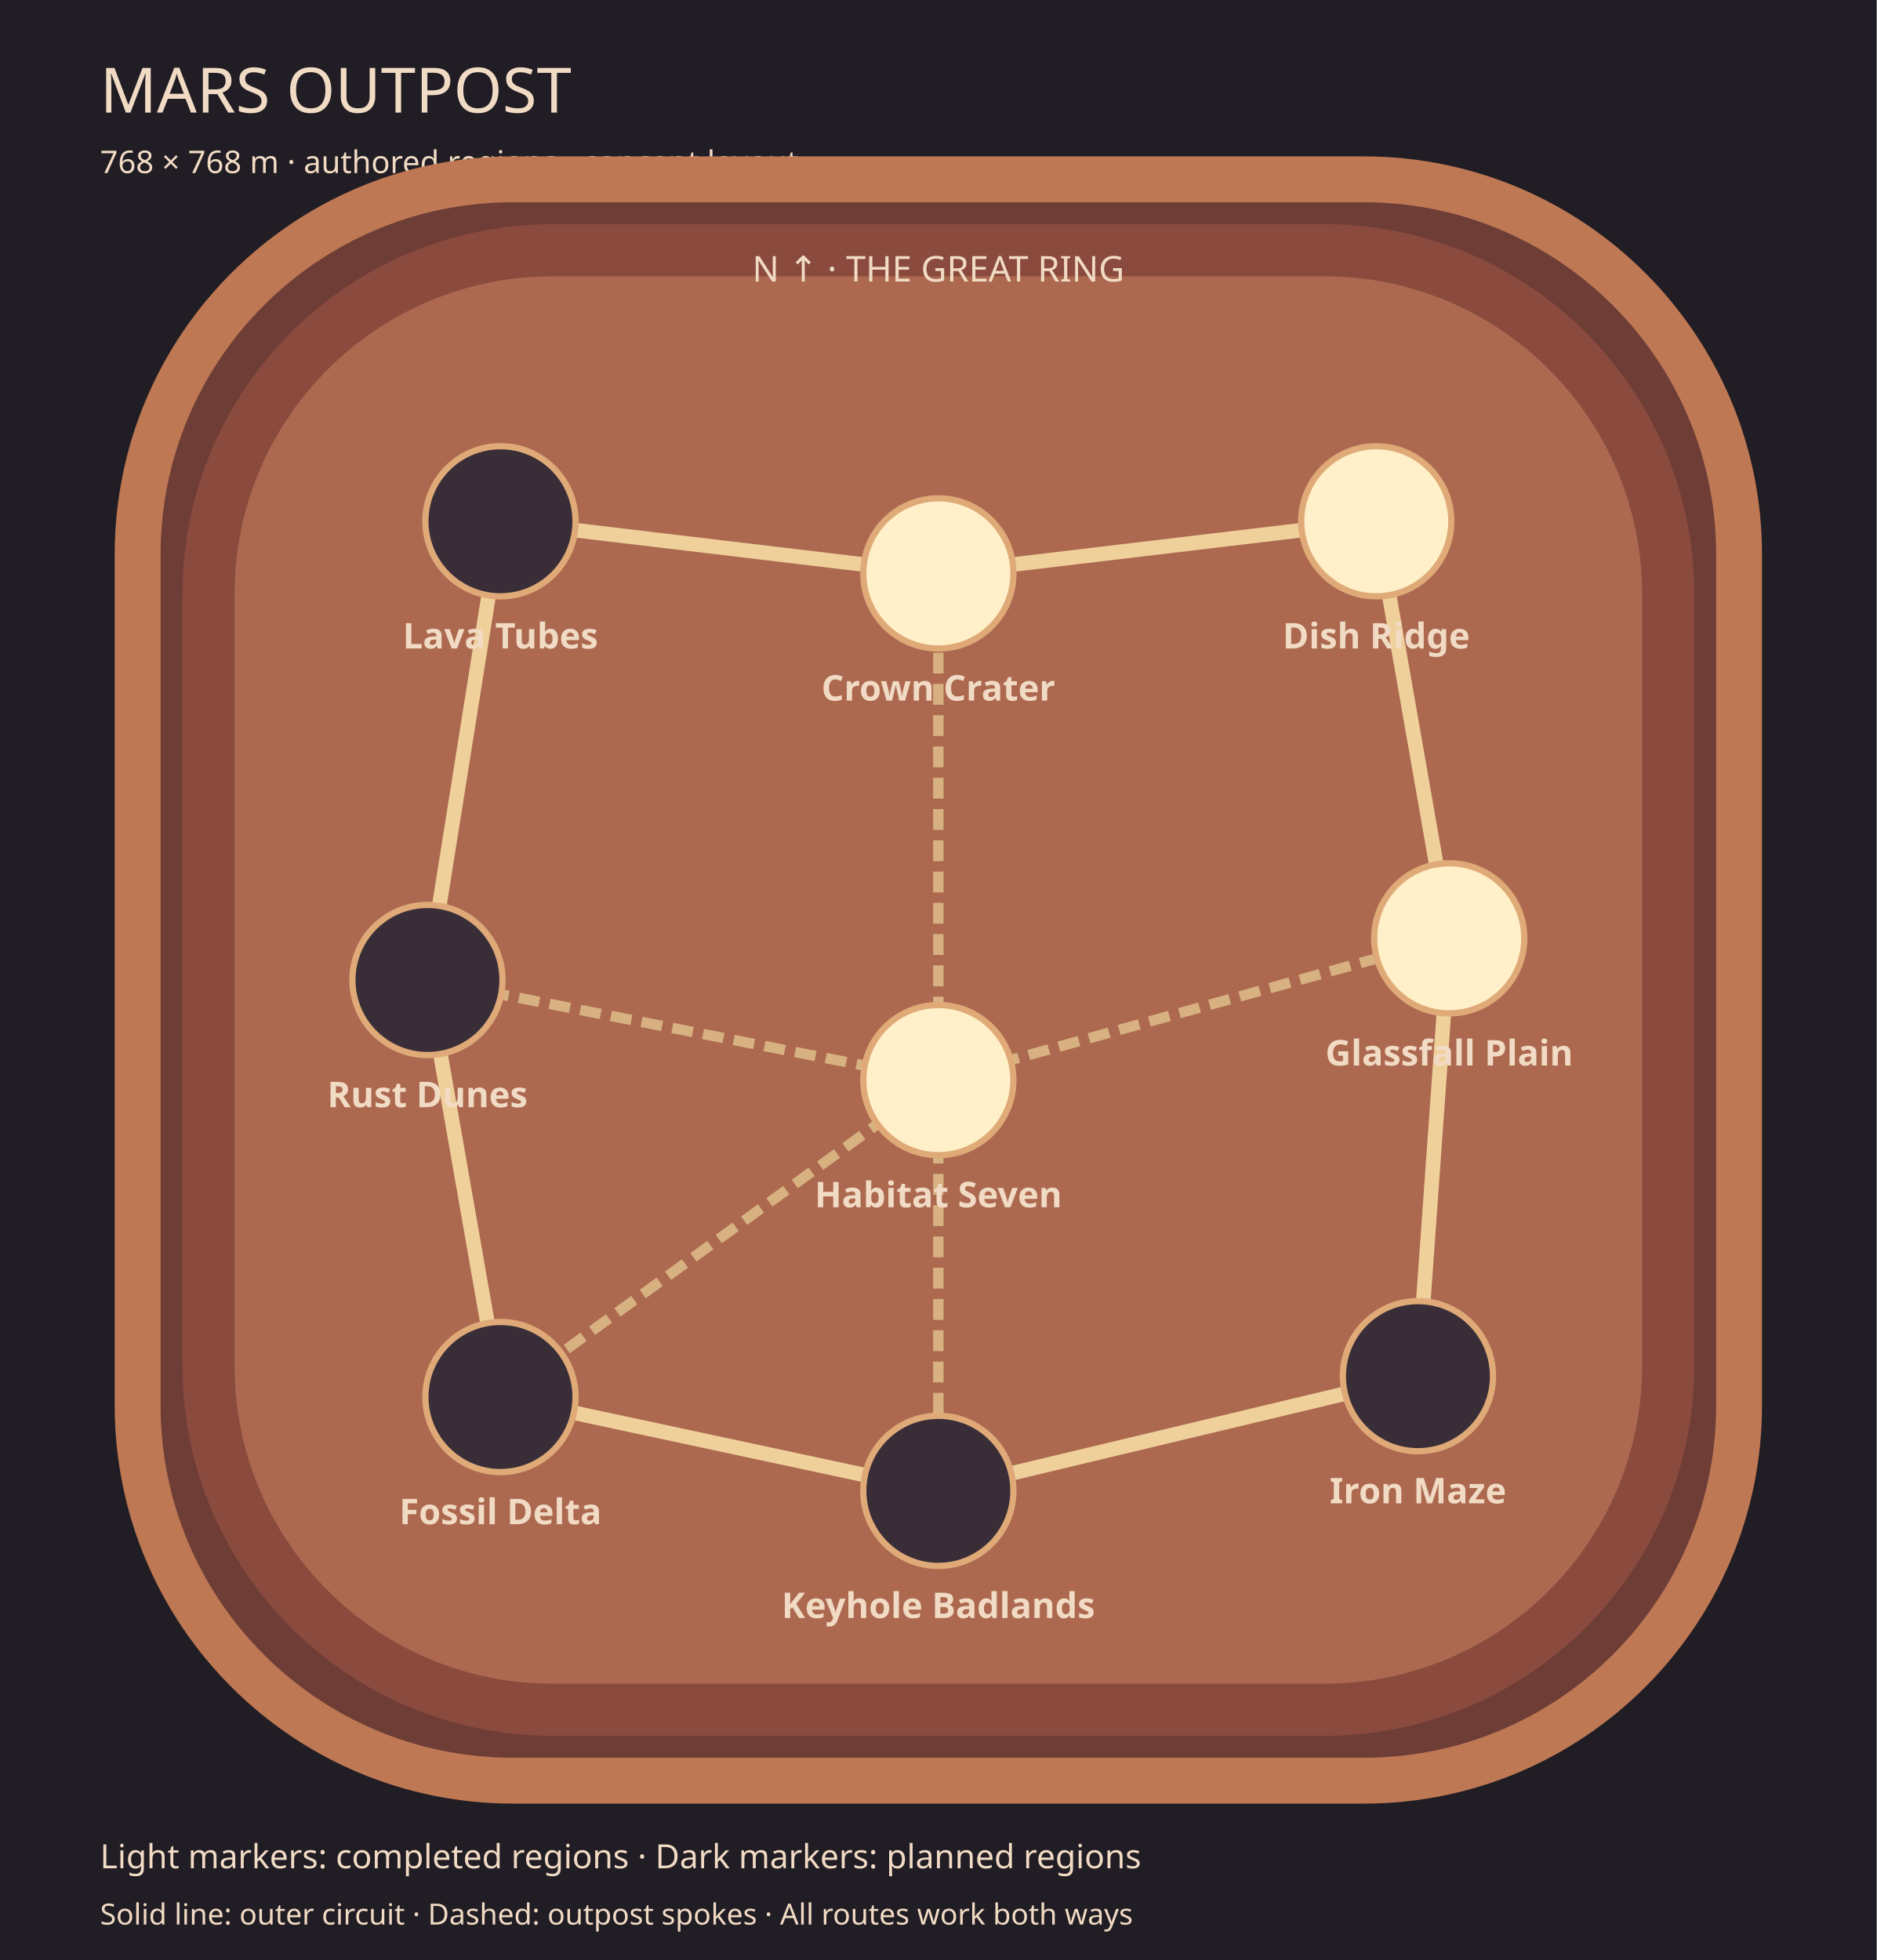
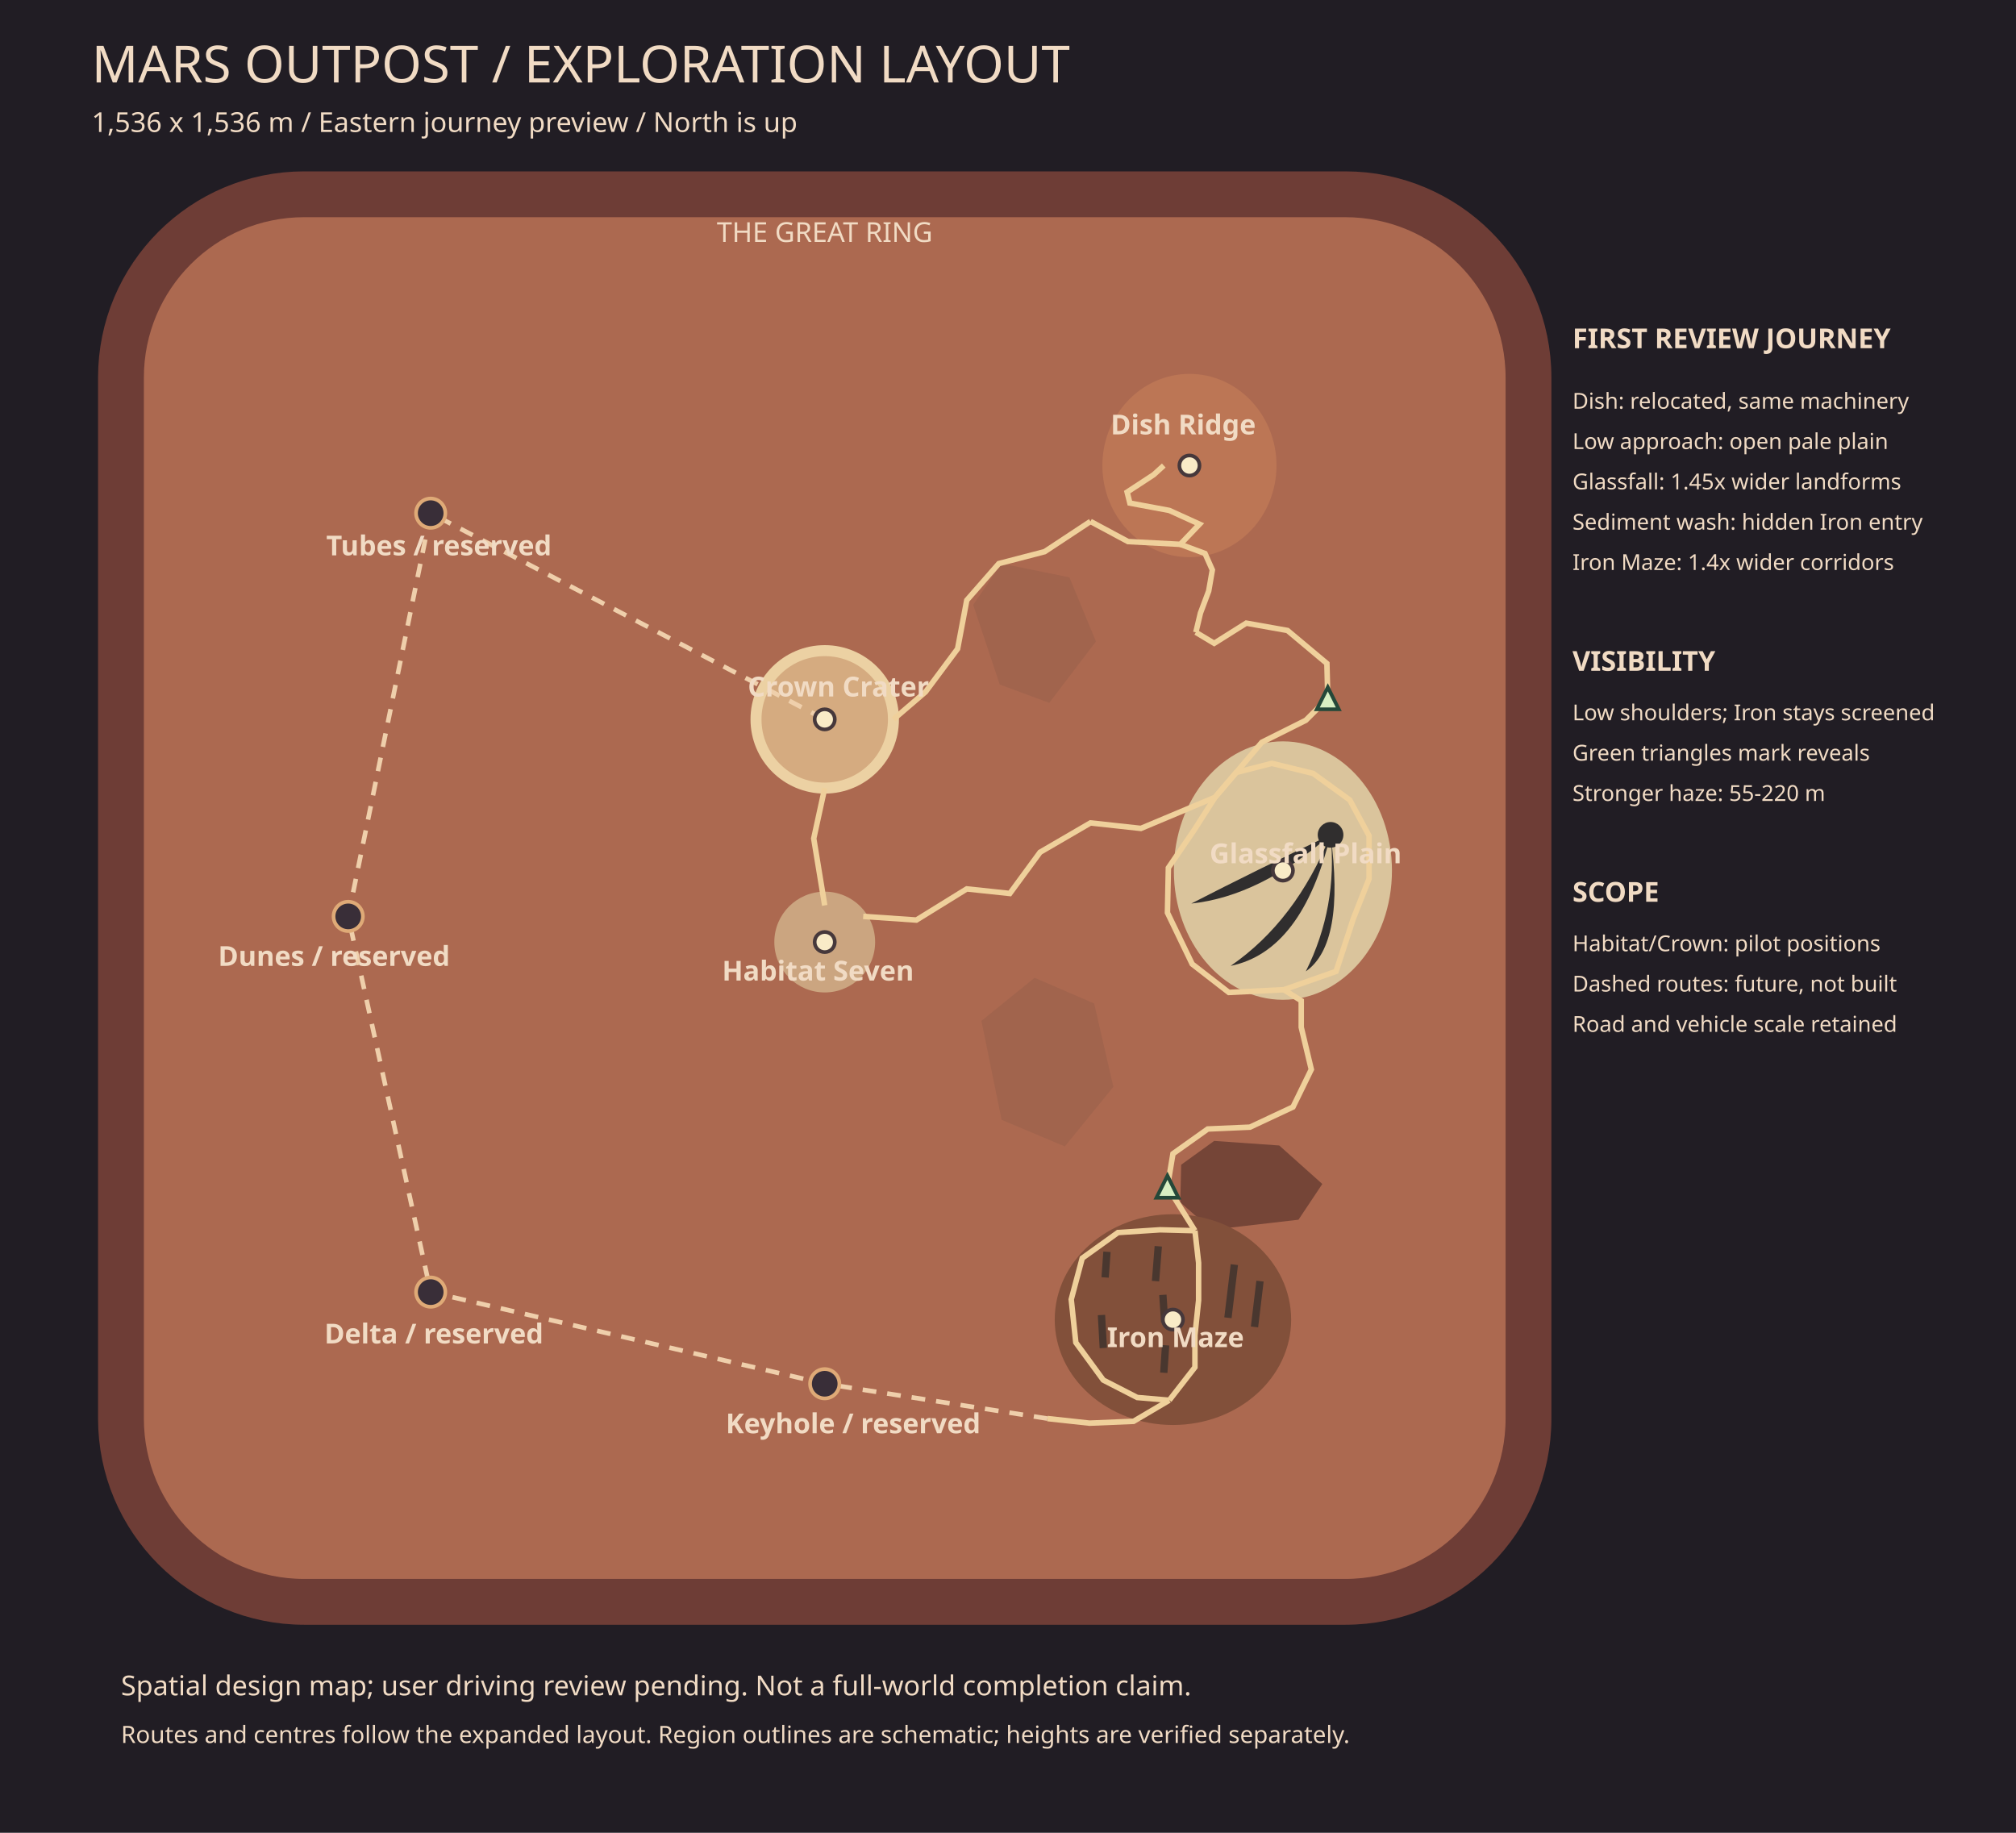
- <svg xmlns="http://www.w3.org/2000/svg" viewBox="0 0 900 940">
-   <rect width="900" height="940" fill="#211d24" />
-   <style>text{font-family:system-ui;fill:#f1dbc4} .label{font-size:17px;font-weight:600}</style>
-   <text x="48" y="54" font-size="30">MARS OUTPOST</text>
-   <text x="48" y="83" font-size="15" fill="#bc978b">768 × 768 m · authored regions · concept layout</text>
-   <rect x="66" y="86" width="768" height="768" rx="180" fill="#6e3d36" stroke="#be7854" stroke-width="22" />
-   <rect x="100" y="120" width="700" height="700" rx="165" fill="#ac6950" stroke="#8a4b3e" stroke-width="25" />
-   <path d="M450,275 L660,250" stroke="#efd09b" stroke-width="7" fill="none" />
-   <path d="M660,250 L695,450" stroke="#efd09b" stroke-width="7" fill="none" />
-   <path d="M695,450 L680,660" stroke="#efd09b" stroke-width="7" fill="none" />
-   <path d="M680,660 L450,715" stroke="#efd09b" stroke-width="7" fill="none" />
-   <path d="M450,715 L240,670" stroke="#efd09b" stroke-width="7" fill="none" />
-   <path d="M240,670 L205,470" stroke="#efd09b" stroke-width="7" fill="none" />
-   <path d="M205,470 L240,250" stroke="#efd09b" stroke-width="7" fill="none" />
-   <path d="M240,250 L450,275" stroke="#efd09b" stroke-width="7" fill="none" />
-   <path d="M450,518 L450,275" stroke="#d8b181" stroke-width="5" fill="none" stroke-dasharray="10 5" />
-   <path d="M450,518 L695,450" stroke="#d8b181" stroke-width="5" fill="none" stroke-dasharray="10 5" />
-   <path d="M450,518 L450,715" stroke="#d8b181" stroke-width="5" fill="none" stroke-dasharray="10 5" />
-   <path d="M450,518 L240,670" stroke="#d8b181" stroke-width="5" fill="none" stroke-dasharray="10 5" />
-   <path d="M450,518 L205,470" stroke="#d8b181" stroke-width="5" fill="none" stroke-dasharray="10 5" />
-   <circle cx="450" cy="275" r="36" fill="#fff0c9" stroke="#dfaa77" stroke-width="3" />
-   <text class="label" text-anchor="middle" x="450" y="336">Crown Crater</text>
-   <circle cx="660" cy="250" r="36" fill="#fff0c9" stroke="#dfaa77" stroke-width="3" />
-   <text class="label" text-anchor="middle" x="660" y="311">Dish Ridge</text>
-   <circle cx="695" cy="450" r="36" fill="#fff0c9" stroke="#dfaa77" stroke-width="3" />
-   <text class="label" text-anchor="middle" x="695" y="511">Glassfall Plain</text>
-   <circle cx="680" cy="660" r="36" fill="#392e38" stroke="#dfaa77" stroke-width="3" />
-   <text class="label" text-anchor="middle" x="680" y="721">Iron Maze</text>
-   <circle cx="450" cy="715" r="36" fill="#392e38" stroke="#dfaa77" stroke-width="3" />
-   <text class="label" text-anchor="middle" x="450" y="776">Keyhole Badlands</text>
-   <circle cx="240" cy="670" r="36" fill="#392e38" stroke="#dfaa77" stroke-width="3" />
-   <text class="label" text-anchor="middle" x="240" y="731">Fossil Delta</text>
-   <circle cx="205" cy="470" r="36" fill="#392e38" stroke="#dfaa77" stroke-width="3" />
-   <text class="label" text-anchor="middle" x="205" y="531">Rust Dunes</text>
-   <circle cx="240" cy="250" r="36" fill="#392e38" stroke="#dfaa77" stroke-width="3" />
-   <text class="label" text-anchor="middle" x="240" y="311">Lava Tubes</text>
-   <circle cx="450" cy="518" r="36" fill="#fff0c9" stroke="#dfaa77" stroke-width="3" />
-   <text class="label" text-anchor="middle" x="450" y="579">Habitat Seven</text>
-   <text x="450" y="135" text-anchor="middle" font-size="17">N ↑ · THE GREAT RING</text>
-   <text x="48" y="896" font-size="16">Light markers: completed regions · Dark markers: planned regions</text>
-   <text x="48" y="923" font-size="14">Solid line: outer circuit · Dashed: outpost spokes · All routes work both ways</text>
+ <svg xmlns="http://www.w3.org/2000/svg" viewBox="0 0 1100 1000">
+   <rect width="1100" height="1000" fill="#211d24" />
+   <style>text{font-family:system-ui;fill:#f1dbc4}.label{font-size:15px;font-weight:600}.small{font-size:12px}.road{fill:none;stroke:#efd09b;stroke-width:3}.future{fill:none;stroke:#bc978b;stroke-width:2;stroke-dasharray:7 6}</style>
+   <text x="50" y="45" font-size="28">MARS OUTPOST / EXPLORATION LAYOUT</text>
+   <text x="50" y="72" font-size="15">1,536 x 1,536 m / Eastern journey preview / North is up</text>
+   <rect x="66" y="106" width="768" height="768" rx="100" fill="#ac6950" stroke="#6e3d36" stroke-width="25" />
+   <text x="450" y="132" text-anchor="middle" font-size="15">THE GREAT RING</text>
+   <g transform="translate(450 490) scale(.5)">
+     <path d="M162,-320 L193,-365 L267,-350 L296,-280 L245,-213 L191,-233 Z" fill="#a1644d" />
+     <path d="M171,134 L229,87 L294,115 L315,206 L262,271 L193,242 Z" fill="#a1644d" />
+     <path d="M389,291 L425,265 L496,270 L543,312 L517,351 L422,362 L388,332 Z" fill="#754537" />
+     <ellipse cx="398" cy="-472" rx="95" ry="100" fill="#bc7655" />
+     <ellipse cx="500" cy="-30" rx="119" ry="141" fill="#dac49c" />
+     <ellipse cx="380" cy="460" rx="129" ry="115" fill="#82503a" />
+     <circle cx="0" cy="-195" r="75" fill="#d5ab80" stroke="#ecd1a3" stroke-width="12" />
+     <circle cx="0" cy="48" r="55" fill="#cba580" />
+     <g fill="#302e2e">
+       <path d="M552,-69 Q470,-30 400,6 Q475,-2 552,-69" />
+       <path d="M552,-69 Q514,25 443,74 Q521,58 552,-69" />
+       <path d="M552,-69 Q560,10 525,80 Q568,50 552,-69" />
+       <circle cx="552" cy="-69" r="14" />
+     </g>
+     <g stroke="#49372f" stroke-width="8">
+       <path d="M364,380 l-3,38 M369,433 l2,30 M372,488 l-2,30 M447,400 l-7,58 M475,418 l-6,50 M308,386 l-2,28 M302,455 l2,36" />
+     </g>
+     <g fill="none" stroke="#efd09b" stroke-width="6">
+       <path d="M0,8 L-12,-65 L0,-120 M75,-195 L110,-225 L145,-272 L155,-325 L190,-365 L240,-378 L290,-411" />
+       <path d="M290,-411 L331,-389 L388,-386 L409,-408 L376,-423 L333,-431 L330,-443 L359,-462 L370,-472" />
+       <path d="M388,-386 L415,-376 L423,-358 L419,-335 L410,-311 L405,-290" />
+       <path d="M405,-290 L425,-278 L460,-300 L505,-292 L548,-256 L549,-218 L525,-194 L477,-170 L449,-137 L426,-110" />
+       <path d="M426,-110 L449,-137 L488,-147 L533,-136 L573,-107 L594,-68 L594,-21 L577,22 L558,80 L501,100 L441,103 L401,72 L374,16 L375,-33 L403,-74 Z" />
+       <path d="M501,100 L520,112 L520,141 L531,187 L511,228 L464,250 L418,252 L380,279 L374,315 L404,363" />
+       <path d="M404,363 L408,398 L408,439 L404,477 L404,512 L376,548" />
+       <path d="M404,363 L366,362 L320,365 L281,393 L269,438 L274,485 L304,526 L341,545 L376,548" />
+       <path d="M376,548 L337,571 L289,573 L243,568" />
+       <path d="M42,20 L100,24 L155,-10 L202,-5 L235,-50 L290,-82 L345,-76 L426,-110" />
+     </g>
+     <path d="M243,568 L0,530 L-430,430 L-520,20 L-430,-420 L0,-195" fill="none" stroke="#efcfab" stroke-width="5" stroke-dasharray="15 12" />
+     <g fill="#f9ebc7" stroke="#46383b" stroke-width="4">
+       <circle cx="0" cy="48" r="11" />
+       <circle cx="0" cy="-195" r="11" />
+       <circle cx="398" cy="-472" r="11" />
+       <circle cx="500" cy="-30" r="11" />
+       <circle cx="380" cy="460" r="11" />
+     </g>
+     <g fill="#392e38" stroke="#dfaa77" stroke-width="4">
+       <circle cx="0" cy="530" r="16" />
+       <circle cx="-430" cy="430" r="16" />
+       <circle cx="-520" cy="20" r="16" />
+       <circle cx="-430" cy="-420" r="16" />
+     </g>
+     <g fill="#d8efc2" stroke="#254839" stroke-width="4">
+       <path d="M549,-230 l12,24 h-24 Z" />
+       <path d="M374,303 l12,24 h-24 Z" />
+     </g>
+   </g>
+   <g class="label">
+     <text x="408" y="380">Crown Crater</text>
+     <text x="394" y="535">Habitat Seven</text>
+     <text x="606" y="237">Dish Ridge</text>
+     <text x="660" y="471">Glassfall Plain</text>
+     <text x="604" y="735">Iron Maze</text>
+     <text x="396" y="782">Keyhole / reserved</text>
+     <text x="177" y="733">Delta / reserved</text>
+     <text x="119" y="527">Dunes / reserved</text>
+     <text x="178" y="303">Tubes / reserved</text>
+   </g>
+   <text x="858" y="190" class="label">FIRST REVIEW JOURNEY</text>
+   <text x="858" y="223" class="small">Dish: relocated, same machinery</text>
+   <text x="858" y="245" class="small">Low approach: open pale plain</text>
+   <text x="858" y="267" class="small">Glassfall: 1.45x wider landforms</text>
+   <text x="858" y="289" class="small">Sediment wash: hidden Iron entry</text>
+   <text x="858" y="311" class="small">Iron Maze: 1.4x wider corridors</text>
+   <text x="858" y="366" class="label">VISIBILITY</text>
+   <text x="858" y="393" class="small">Low shoulders; Iron stays screened</text>
+   <text x="858" y="415" class="small">Green triangles mark reveals</text>
+   <text x="858" y="437" class="small">Stronger haze: 55-220 m</text>
+   <text x="858" y="492" class="label">SCOPE</text>
+   <text x="858" y="519" class="small">Habitat/Crown: pilot positions</text>
+   <text x="858" y="541" class="small">Dashed routes: future, not built</text>
+   <text x="858" y="563" class="small">Road and vehicle scale retained</text>
+   <text x="66" y="925" font-size="15">Spatial design map; user driving review pending. Not a full-world completion claim.</text>
+   <text x="66" y="951" font-size="13">Routes and centres follow the expanded layout. Region outlines are schematic; heights are verified separately.</text>
</svg>
